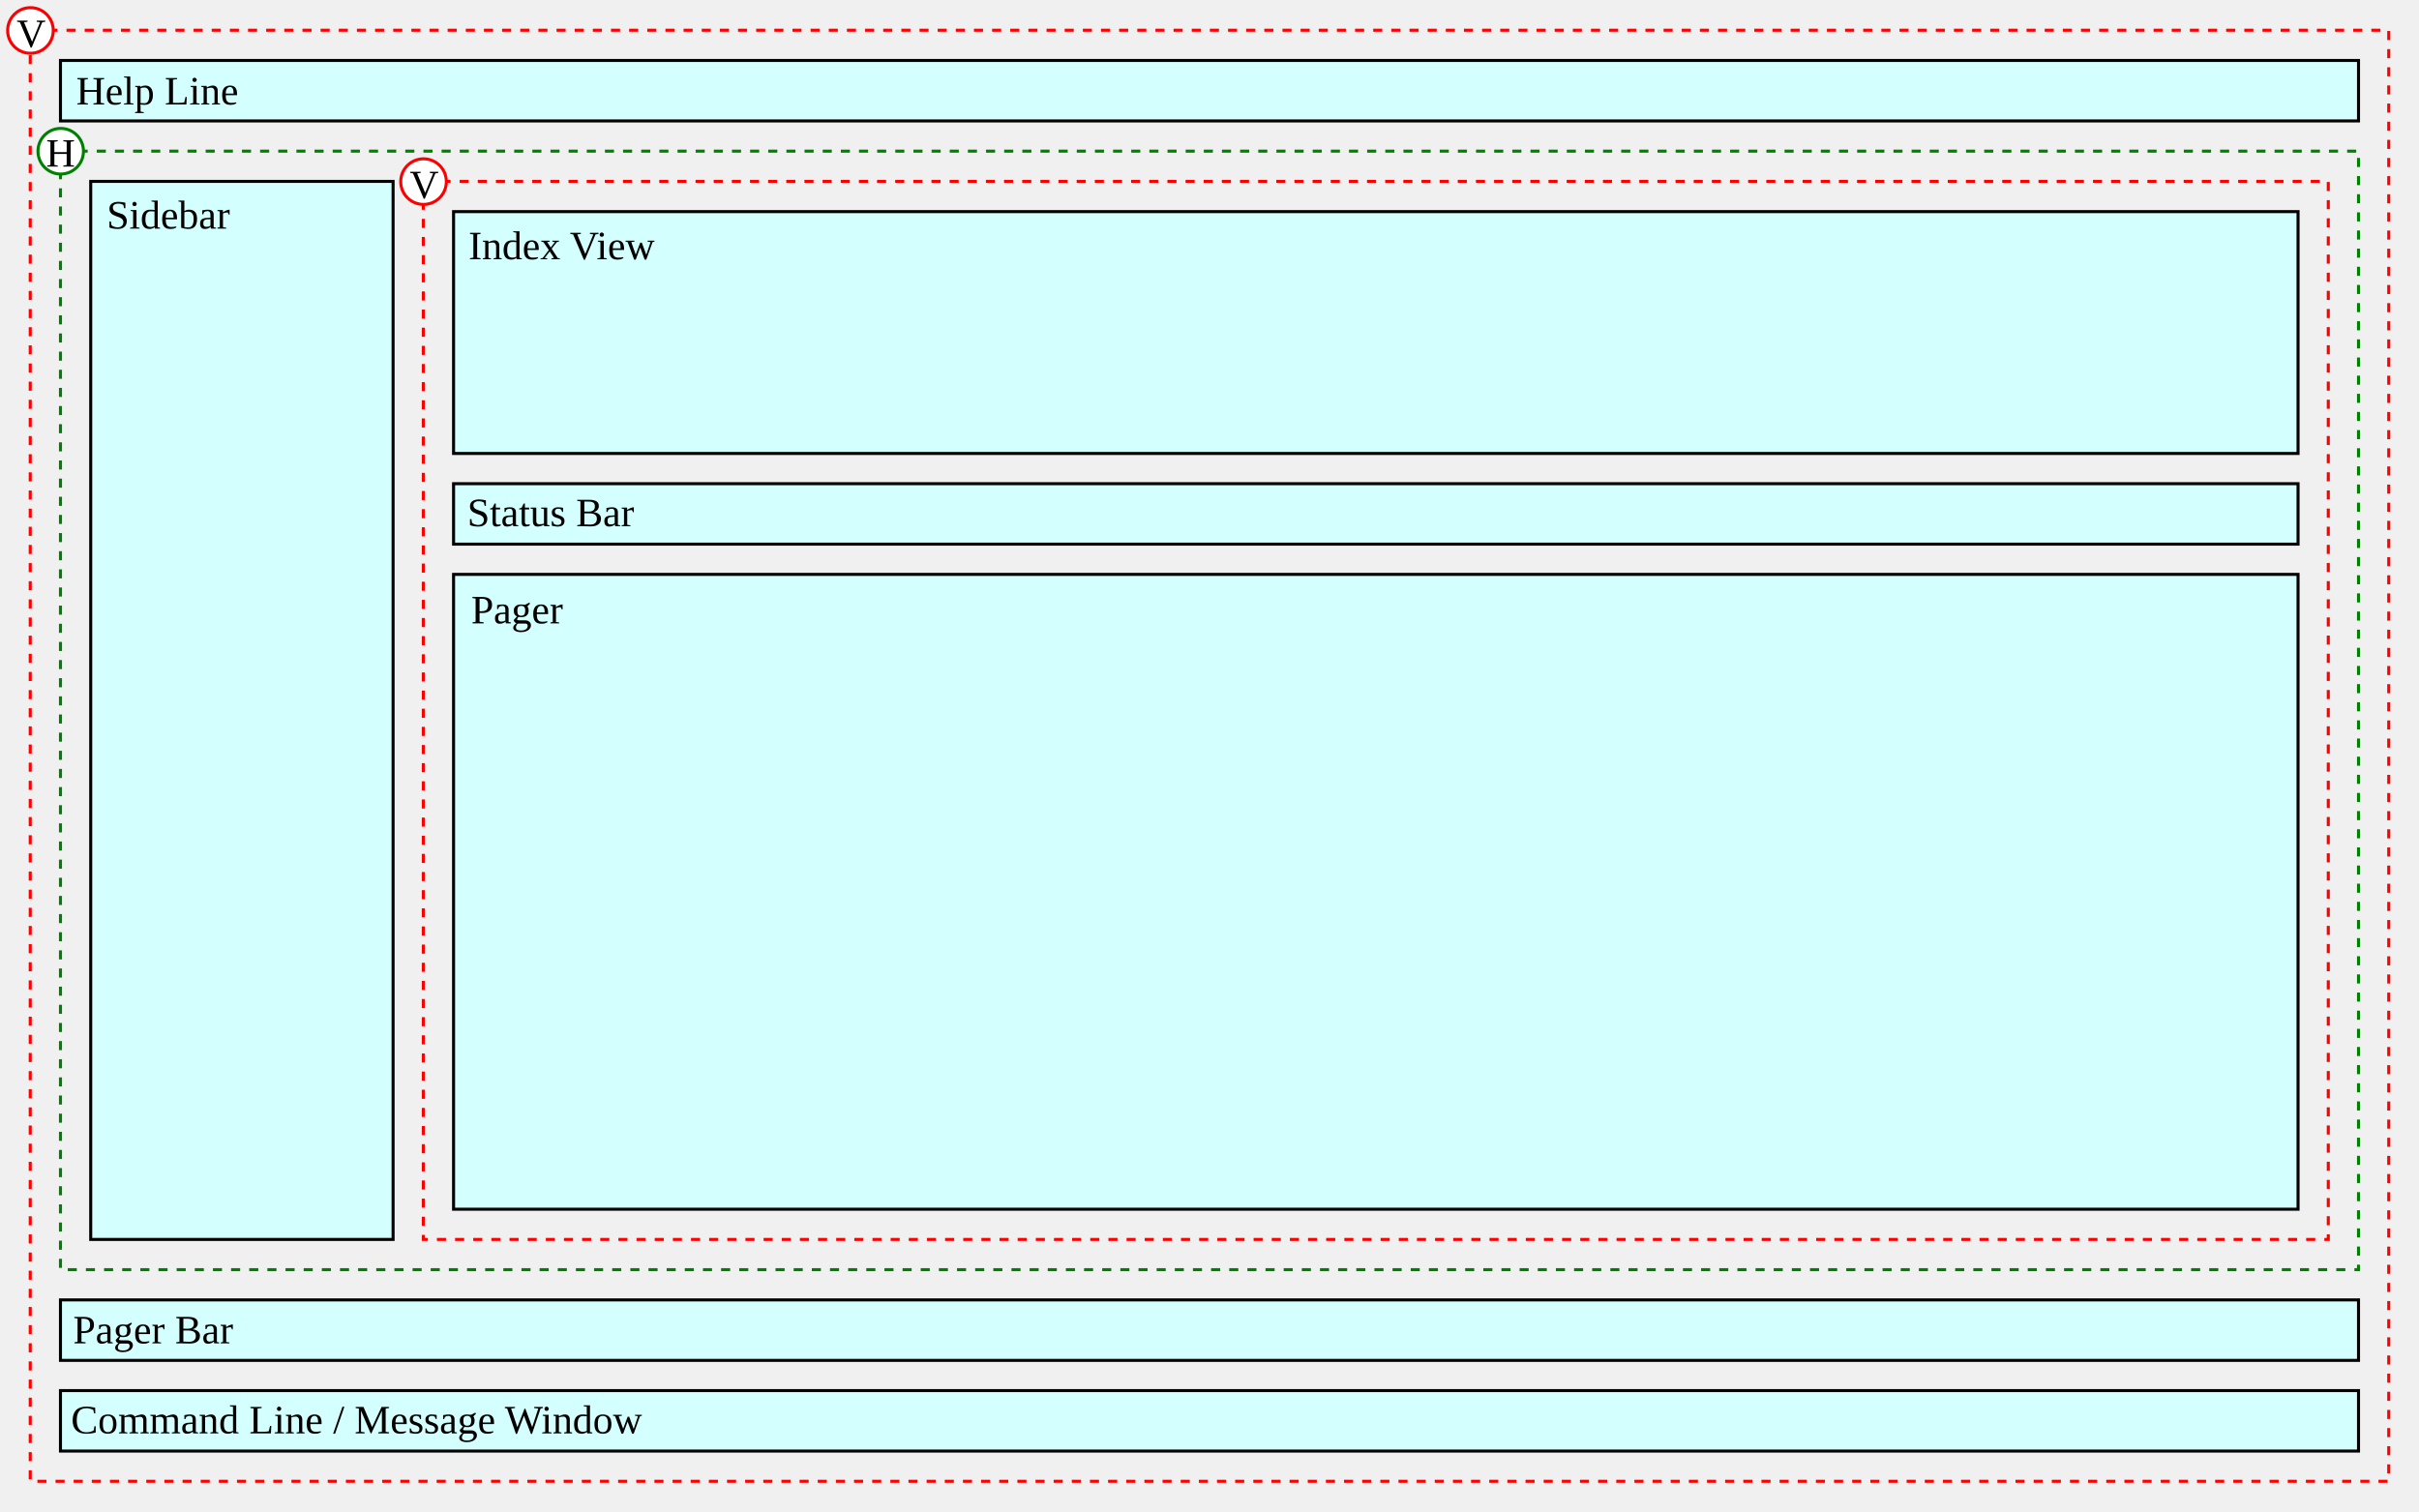
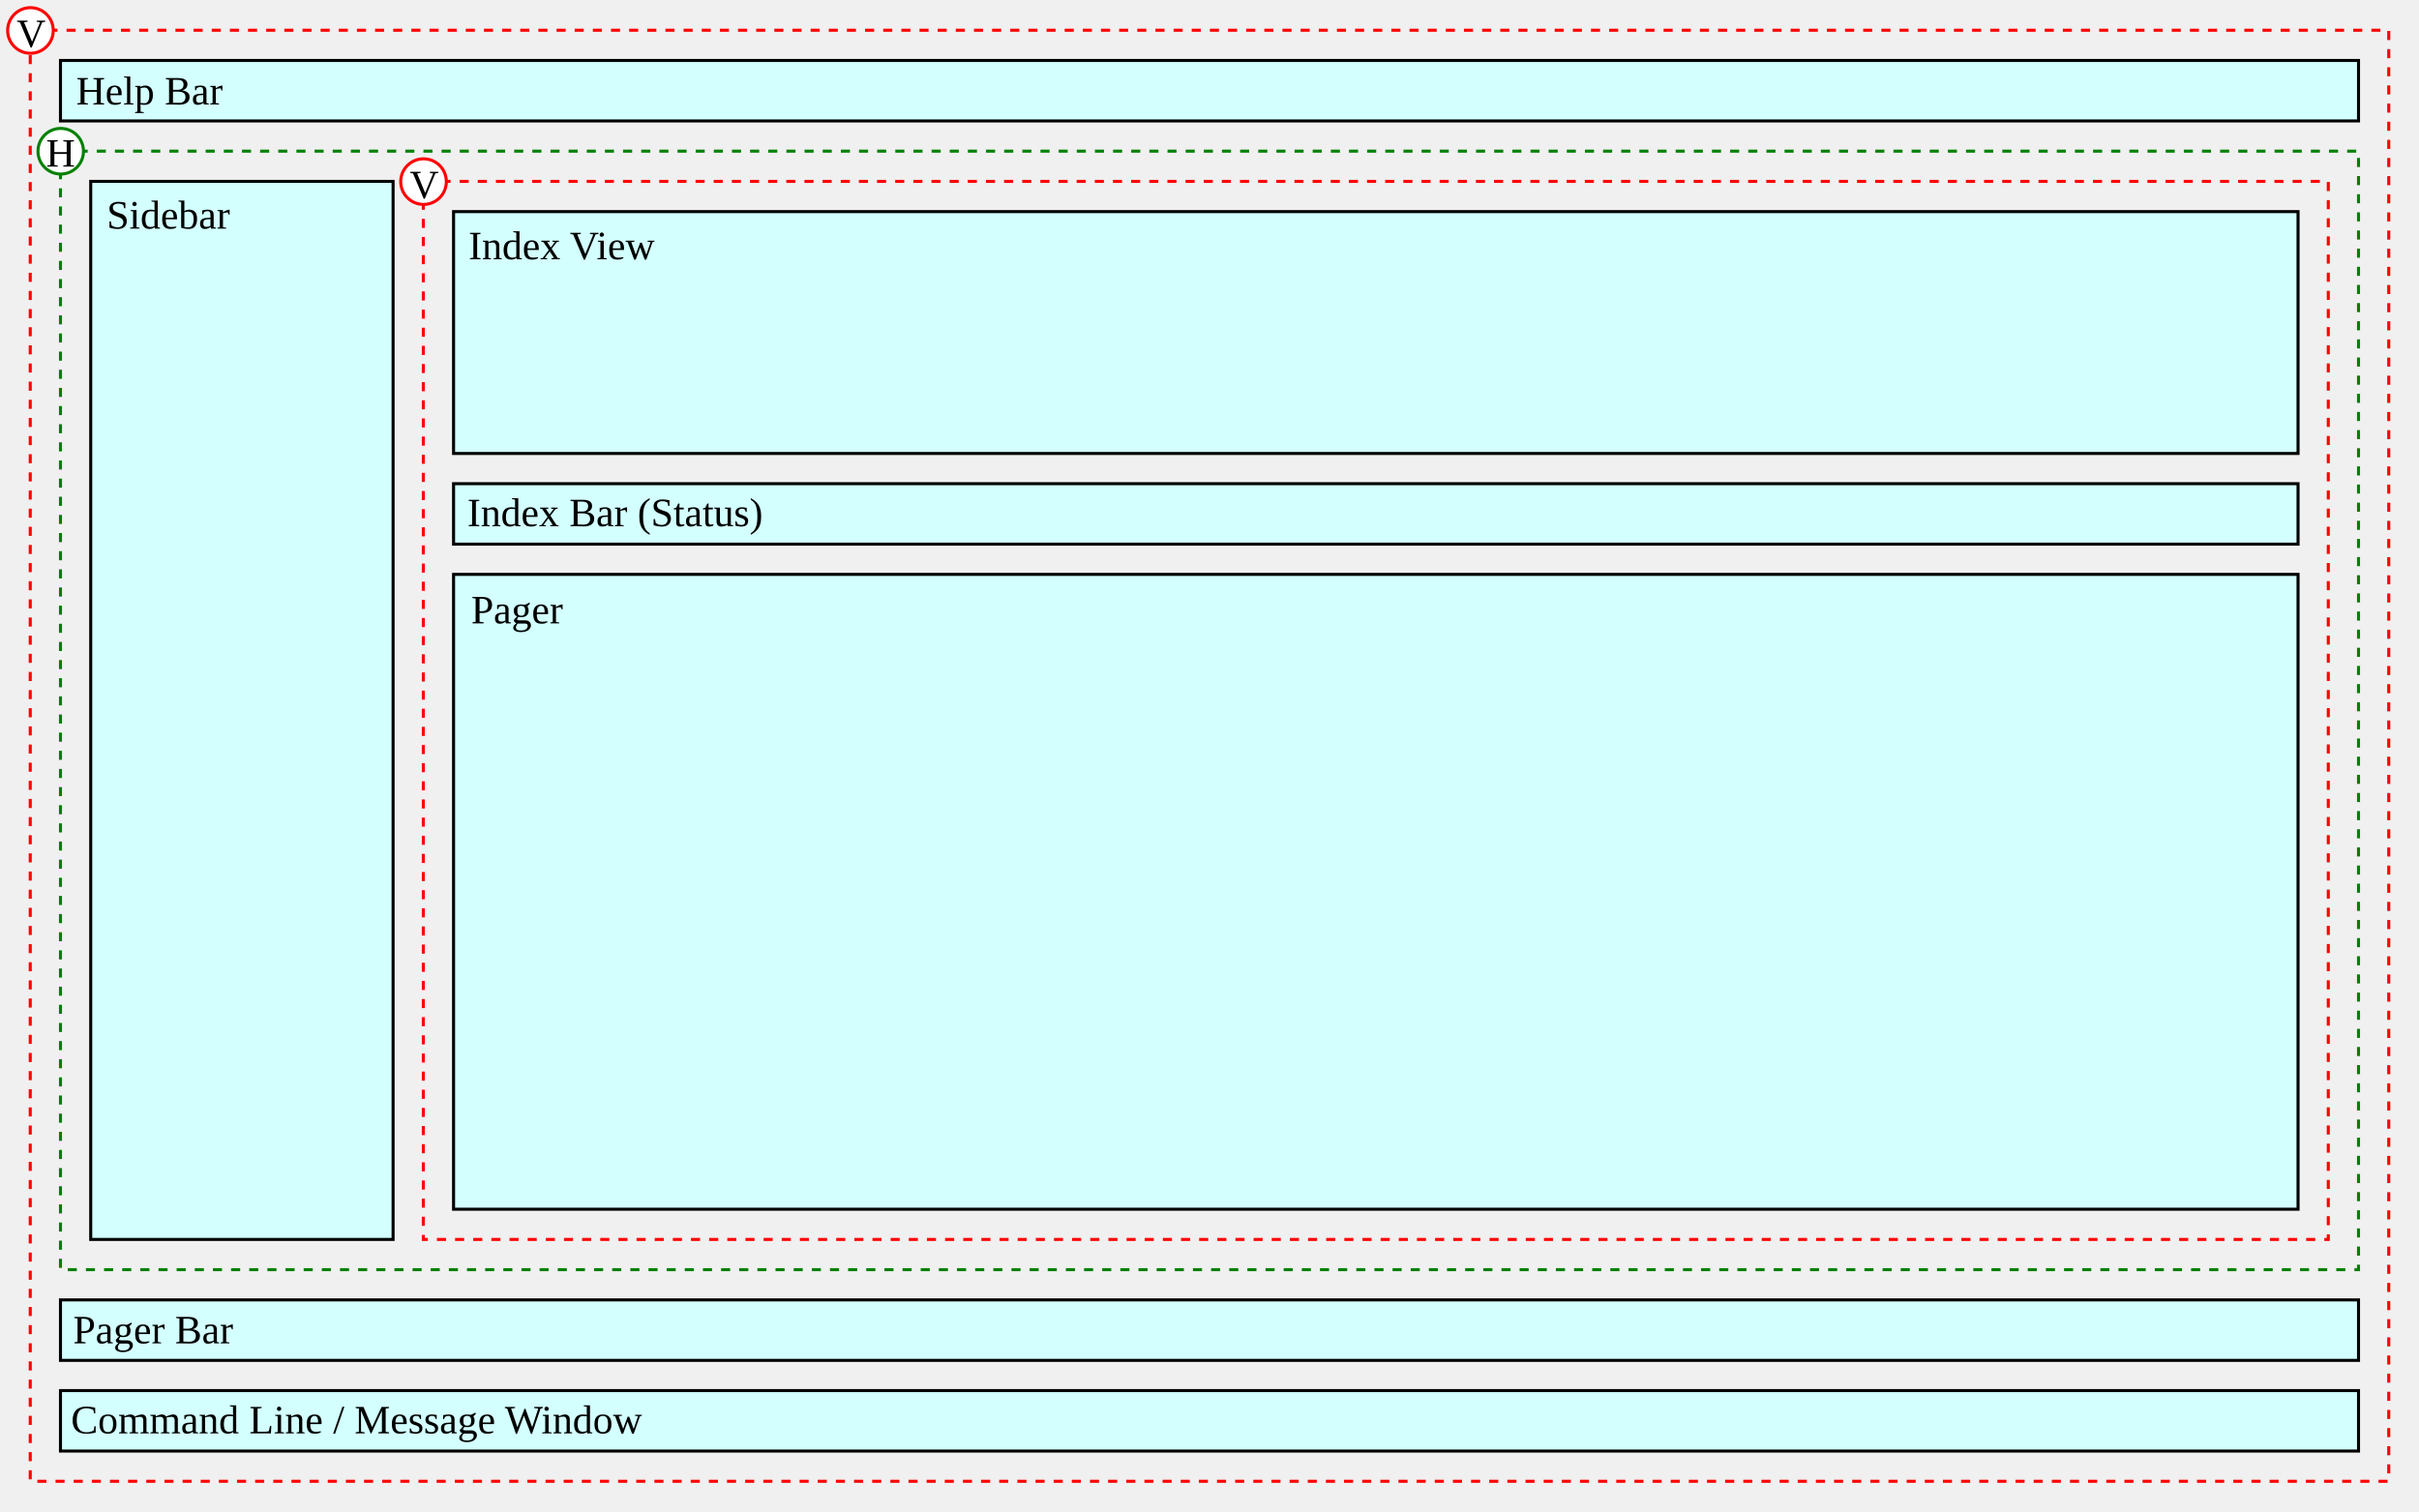
<svg xmlns="http://www.w3.org/2000/svg" width="800" height="500" viewBox="0 0 211.667 132.292" version="1.1" id="svg8">
  <defs id="defs2" />
  <g id="layer1" transform="translate(12.81663,-77.77703)">
    <rect style="fill:#d3ffff;fill-opacity:1;stroke:#000000;stroke-width:0.265;stroke-miterlimit:4;stroke-dasharray:none;stroke-opacity:1" id="rect4541" width="201.083" height="5.292" x="-7.525" y="83.069" />
    <rect style="fill:none;fill-opacity:1;stroke:#ff0000;stroke-width:0.265;stroke-miterlimit:4;stroke-dasharray:0.794,0.794;stroke-opacity:1;stroke-dashoffset:0" id="rect961" width="206.375" height="127" x="-10.171" y="80.423" />
    <rect style="fill:none;fill-opacity:1;stroke:#008000;stroke-width:0.265;stroke-miterlimit:4;stroke-dasharray:0.794,0.794;stroke-opacity:1;stroke-dashoffset:0" id="rect961-3" width="201.083" height="97.896" x="-7.525" y="91.006" />
    <rect style="fill:#d3ffff;fill-opacity:1;stroke:#000000;stroke-width:0.265;stroke-miterlimit:4;stroke-dasharray:none;stroke-opacity:1" id="rect4541-6" width="201.083" height="5.292" x="-7.525" y="191.548" />
    <rect style="fill:#d3ffff;fill-opacity:1;stroke:#000000;stroke-width:0.265;stroke-miterlimit:4;stroke-dasharray:none;stroke-opacity:1" id="rect4541-7" width="201.083" height="5.292" x="-7.525" y="199.485" />
    <rect style="fill:#d3ffff;fill-opacity:1;stroke:#000000;stroke-width:0.265;stroke-miterlimit:4;stroke-dasharray:none;stroke-opacity:1" id="rect4541-7-5" width="26.458" height="92.604" x="-4.879" y="93.652" />
    <rect style="fill:none;fill-opacity:1;stroke:#ff0000;stroke-width:0.265;stroke-miterlimit:4;stroke-dasharray:0.794,0.794;stroke-opacity:1;stroke-dashoffset:0" id="rect961-3-3" width="166.688" height="92.604" x="24.225" y="93.652" />
    <rect style="fill:#d3ffff;fill-opacity:1;stroke:#000000;stroke-width:0.265;stroke-miterlimit:4;stroke-dasharray:none;stroke-opacity:1" id="rect4541-5" width="161.396" height="21.167" x="26.871" y="96.298" />
    <rect style="fill:#d3ffff;fill-opacity:1;stroke:#000000;stroke-width:0.265;stroke-miterlimit:4;stroke-dasharray:none;stroke-opacity:1" id="rect4541-5-6" width="161.396" height="55.563" x="26.871" y="128.048" />
    <text xml:space="preserve" style="font-size:3.528px;line-height:1.25;fill:#000000;fill-opacity:1;stroke:none;stroke-width:0.265;stroke-miterlimit:4;stroke-dasharray:none;stroke-opacity:1" x="-6.158" y="86.922" id="text1732">
-       <tspan id="tspan1730" x="-6.158" y="86.922" style="stroke-width:0.265">Help Line</tspan>
+       <tspan id="tspan1730" x="-6.158" y="86.922" style="stroke-width:0.265">Help Bar</tspan>
    </text>
    <text xml:space="preserve" style="font-size:3.528px;line-height:1.25;fill:#000000;fill-opacity:1;stroke:none;stroke-width:0.265;stroke-miterlimit:4;stroke-dasharray:none;stroke-opacity:1" x="-3.472" y="97.785" id="text1736">
      <tspan id="tspan1734" x="-3.472" y="97.785" style="stroke-width:0.265">Sidebar</tspan>
    </text>
    <text xml:space="preserve" style="font-size:3.528px;line-height:1.25;fill:#000000;fill-opacity:1;stroke:none;stroke-width:0.265;stroke-miterlimit:4;stroke-dasharray:none;stroke-opacity:1" x="28.182" y="100.47" id="text1740">
      <tspan id="tspan1738" x="28.182" y="100.47" style="stroke-width:0.265">Index View</tspan>
    </text>
    <text xml:space="preserve" style="font-size:3.528px;line-height:1.25;fill:#000000;fill-opacity:1;stroke:none;stroke-width:0.265;stroke-miterlimit:4;stroke-dasharray:none;stroke-opacity:1" x="28.412" y="132.334" id="text1744">
      <tspan id="tspan1742" x="28.412" y="132.334" style="stroke-width:0.265">Pager</tspan>
    </text>
    <text xml:space="preserve" style="font-size:3.528px;line-height:1.25;fill:#000000;fill-opacity:1;stroke:none;stroke-width:0.265;stroke-miterlimit:4;stroke-dasharray:none;stroke-opacity:1" x="-6.422" y="195.353" id="text1748">
      <tspan id="tspan1746" x="-6.422" y="195.353" style="stroke-width:0.265">Pager Bar</tspan>
    </text>
    <text xml:space="preserve" style="font-size:3.528px;line-height:1.25;fill:#000000;fill-opacity:1;stroke:none;stroke-width:0.265;stroke-miterlimit:4;stroke-dasharray:none;stroke-opacity:1" x="-6.602" y="203.23" id="text1752">
      <tspan id="tspan1750" x="-6.602" y="203.23" style="stroke-width:0.265">Command Line / Message Window</tspan>
    </text>
    <g id="g1885" transform="translate(-17.98769,8.470601)">
      <ellipse ry="1.996" rx="1.996" cy="71.973" cx="7.835" id="path1754-0-8" style="fill:#ffffff;fill-opacity:1;stroke:#ff0000;stroke-width:0.265;stroke-miterlimit:4;stroke-dasharray:none;stroke-dashoffset:0;stroke-opacity:1" />
      <text id="text1692-2-1-9-7" y="73.426" x="6.617" style="font-size:3.528px;line-height:1.25;fill:#000000;fill-opacity:1;stroke:none;stroke-width:0.265;stroke-miterlimit:4;stroke-dasharray:none;stroke-opacity:1" xml:space="preserve">
        <tspan style="fill:#000000;fill-opacity:1;stroke:none;stroke-width:0.265;stroke-miterlimit:4;stroke-dasharray:none;stroke-opacity:1" y="73.426" x="6.617" id="tspan1690-9-2-3-9">V</tspan>
      </text>
    </g>
    <g id="g1917" transform="translate(-20.63351,19.05392)">
      <ellipse ry="1.997" rx="1.99" cy="71.959" cx="13.13" id="path1754-02" style="fill:#ffffff;fill-opacity:1;stroke:#008000;stroke-width:0.265;stroke-miterlimit:4;stroke-dasharray:none;stroke-dashoffset:0;stroke-opacity:1" />
      <text id="text1692-2-1-3" y="73.305" x="11.841" style="font-size:3.528px;line-height:1.25;fill:#000000;fill-opacity:1;stroke:none;stroke-width:0.265;stroke-miterlimit:4;stroke-dasharray:none;stroke-opacity:1" xml:space="preserve">
        <tspan style="fill:#000000;fill-opacity:1;stroke:none;stroke-width:0.265;stroke-miterlimit:4;stroke-dasharray:none;stroke-opacity:1" y="73.305" x="11.841" id="tspan1690-9-2-7">H</tspan>
      </text>
    </g>
    <g id="g1885-5" transform="translate(16.40809,21.69974)">
      <ellipse ry="1.996" rx="1.996" cy="71.973" cx="7.835" id="path1754-0-8-9" style="fill:#ffffff;fill-opacity:1;stroke:#ff0000;stroke-width:0.265;stroke-miterlimit:4;stroke-dasharray:none;stroke-dashoffset:0;stroke-opacity:1" />
      <text id="text1692-2-1-9-7-2" y="73.426" x="6.617" style="font-size:3.528px;line-height:1.25;fill:#000000;fill-opacity:1;stroke:none;stroke-width:0.265;stroke-miterlimit:4;stroke-dasharray:none;stroke-opacity:1" xml:space="preserve">
        <tspan style="fill:#000000;fill-opacity:1;stroke:none;stroke-width:0.265;stroke-miterlimit:4;stroke-dasharray:none;stroke-opacity:1" y="73.426" x="6.617" id="tspan1690-9-2-3-9-2">V</tspan>
      </text>
    </g>
    <rect style="fill:#d3ffff;fill-opacity:1;stroke:#000000;stroke-width:0.265;stroke-miterlimit:4;stroke-dasharray:none;stroke-opacity:1" id="rect4541-6-3" width="161.396" height="5.292" x="26.871" y="120.11" />
    <text xml:space="preserve" style="font-size:3.528px;line-height:1.25;fill:#000000;fill-opacity:1;stroke:none;stroke-width:0.265;stroke-miterlimit:4;stroke-dasharray:none;stroke-opacity:1" x="28.073" y="123.831" id="text1744-6">
-       <tspan id="tspan1742-7" x="28.073" y="123.831" style="stroke-width:0.265">Status Bar</tspan>
+       <tspan id="tspan1742-7" x="28.073" y="123.831" style="stroke-width:0.265">Index Bar (Status)</tspan>
    </text>
  </g>
</svg>
